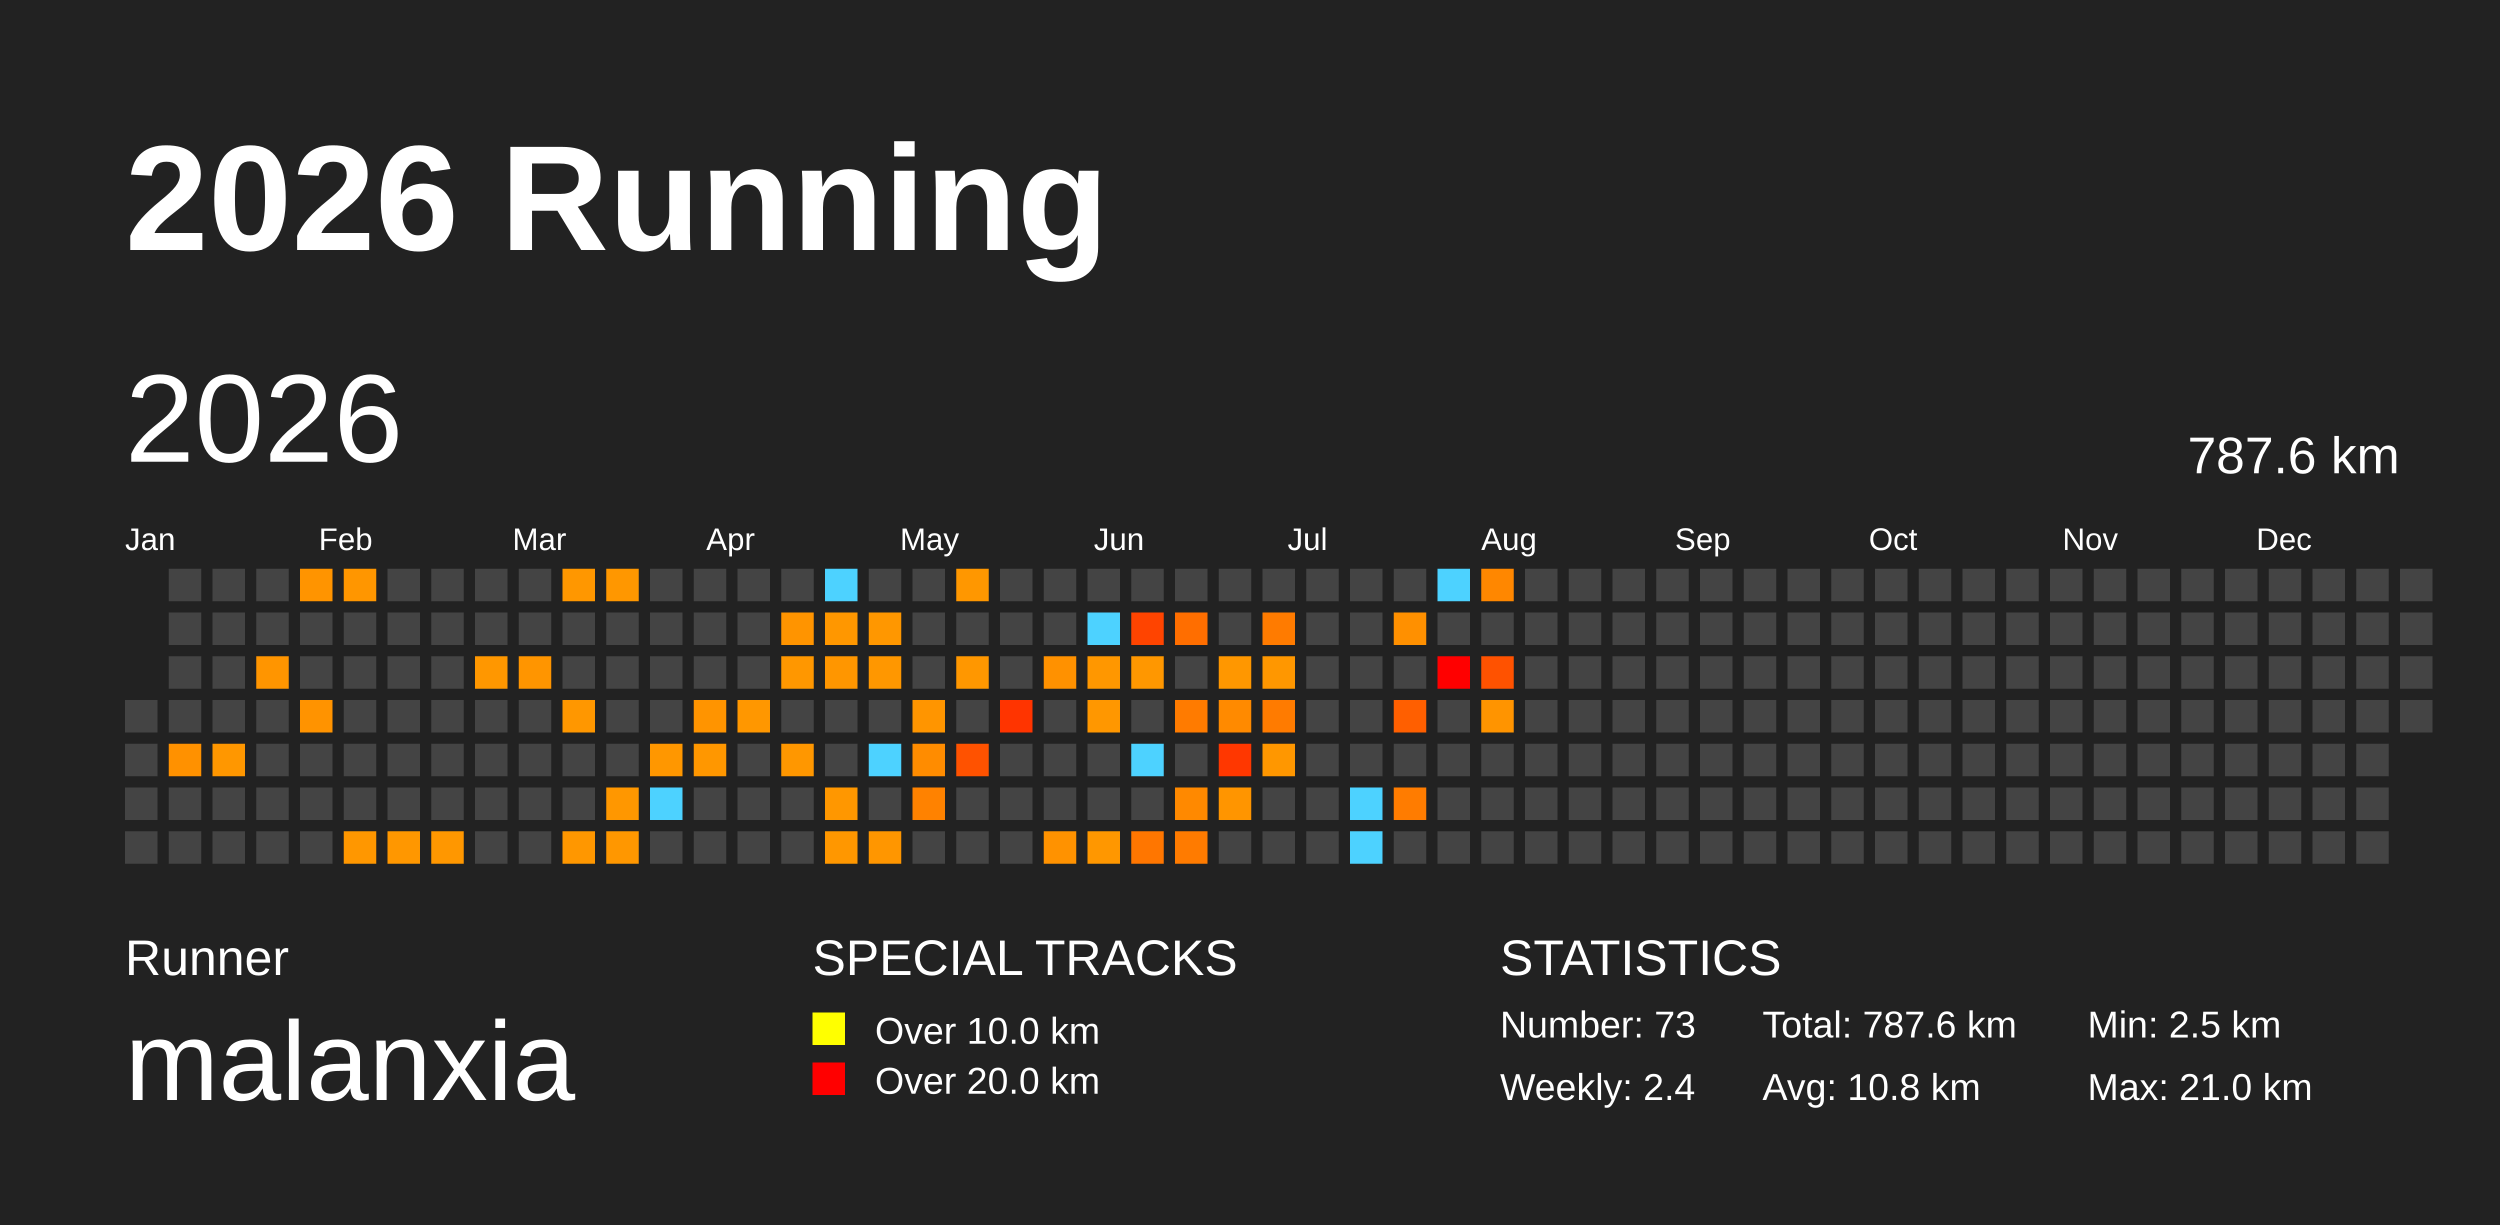
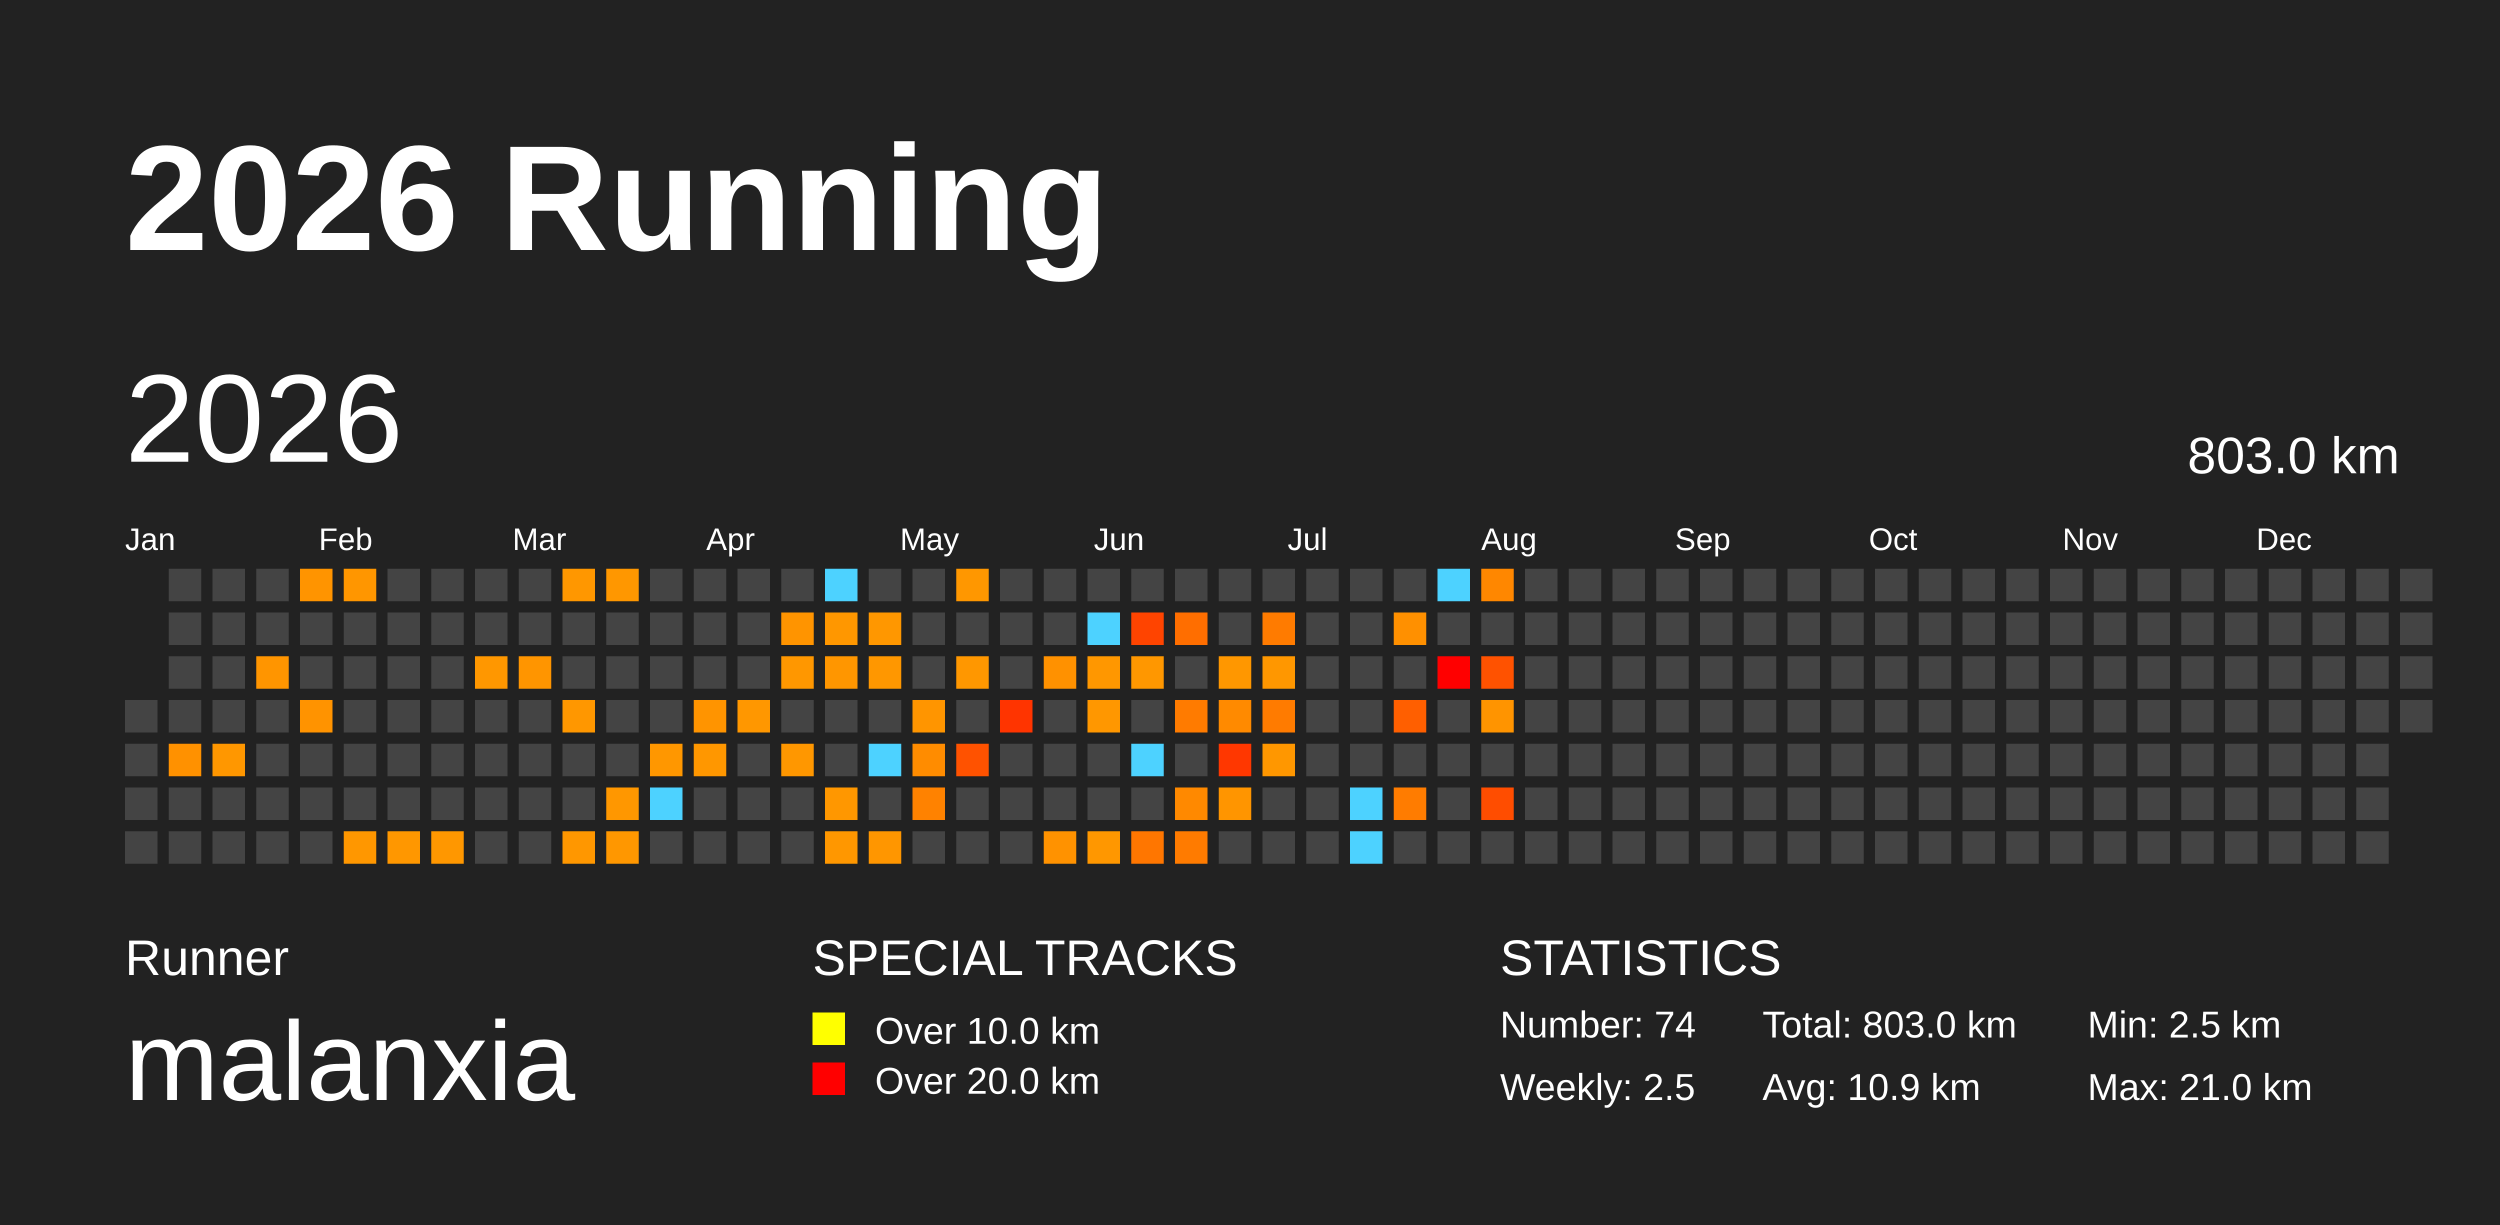
<svg xmlns="http://www.w3.org/2000/svg" baseProfile="full" height="98mm" version="1.1" viewBox="0,0,200,98" width="200mm">
  <defs />
  <rect fill="#222222" height="98" width="200" x="0" y="0" />
  <text fill="#FFFFFF" style="font-size:12px; font-family:Arial; font-weight:bold;" x="10" y="20">2026 Running</text>
  <text fill="#FFFFFF" style="font-size:4px; font-family:Arial" x="10" y="78">Runner</text>
  <text fill="#FFFFFF" style="font-size:9px; font-family:Arial" x="10" y="88">malanxia</text>
  <text fill="#FFFFFF" style="font-size:4px; font-family:Arial" x="65" y="78">SPECIAL TRACKS</text>
  <rect fill="yellow" height="2.6" width="2.6" x="65" y="81" />
  <text fill="#FFFFFF" style="font-size:3px; font-family:Arial" x="70" y="83.5">Over 10.0 km</text>
  <rect fill="red" height="2.6" width="2.6" x="65" y="85" />
  <text fill="#FFFFFF" style="font-size:3px; font-family:Arial" x="70" y="87.5">Over 20.0 km</text>
  <text fill="#FFFFFF" style="font-size:4px; font-family:Arial" x="120" y="78">STATISTICS</text>
-   <text fill="#FFFFFF" style="font-size:3px; font-family:Arial" x="120" y="83">Number: 73</text>
-   <text fill="#FFFFFF" style="font-size:3px; font-family:Arial" x="120" y="88">Weekly: 2.4</text>
-   <text fill="#FFFFFF" style="font-size:3px; font-family:Arial" x="141" y="83">Total: 787.6 km</text>
-   <text fill="#FFFFFF" style="font-size:3px; font-family:Arial" x="141" y="88">Avg: 10.8 km</text>
+   <text fill="#FFFFFF" style="font-size:3px; font-family:Arial" x="120" y="83">Number: 74</text>
+   <text fill="#FFFFFF" style="font-size:3px; font-family:Arial" x="120" y="88">Weekly: 2.5</text>
+   <text fill="#FFFFFF" style="font-size:3px; font-family:Arial" x="141" y="83">Total: 803.0 km</text>
+   <text fill="#FFFFFF" style="font-size:3px; font-family:Arial" x="141" y="88">Avg: 10.9 km</text>
  <text fill="#FFFFFF" style="font-size:3px; font-family:Arial" x="167" y="83">Min: 2.5 km</text>
  <text fill="#FFFFFF" style="font-size:3px; font-family:Arial" x="167" y="88">Max: 21.0 km</text>
  <text dominant-baseline="hanging" fill="#FFFFFF" style="font-size:10.0px; font-family:Arial;" x="10" y="30">2026</text>
-   <text dominant-baseline="hanging" fill="#FFFFFF" style="font-size:4.125px; font-family:Arial;" x="175" y="35">787.6 km</text>
+   <text dominant-baseline="hanging" fill="#FFFFFF" style="font-size:4.125px; font-family:Arial;" x="175" y="35">803.0 km</text>
  <text fill="#FFFFFF" style="font-size:2.5px; font-family:Arial" x="10.0" y="44">Jan</text>
  <text fill="#FFFFFF" style="font-size:2.5px; font-family:Arial" x="25.5" y="44">Feb</text>
  <text fill="#FFFFFF" style="font-size:2.5px; font-family:Arial" x="41.0" y="44">Mar</text>
  <text fill="#FFFFFF" style="font-size:2.5px; font-family:Arial" x="56.5" y="44">Apr</text>
  <text fill="#FFFFFF" style="font-size:2.5px; font-family:Arial" x="72.0" y="44">May</text>
  <text fill="#FFFFFF" style="font-size:2.5px; font-family:Arial" x="87.5" y="44">Jun</text>
  <text fill="#FFFFFF" style="font-size:2.5px; font-family:Arial" x="103.0" y="44">Jul</text>
  <text fill="#FFFFFF" style="font-size:2.5px; font-family:Arial" x="118.5" y="44">Aug</text>
  <text fill="#FFFFFF" style="font-size:2.5px; font-family:Arial" x="134.0" y="44">Sep</text>
  <text fill="#FFFFFF" style="font-size:2.5px; font-family:Arial" x="149.5" y="44">Oct</text>
  <text fill="#FFFFFF" style="font-size:2.5px; font-family:Arial" x="165.0" y="44">Nov</text>
  <text fill="#FFFFFF" style="font-size:2.5px; font-family:Arial" x="180.5" y="44">Dec</text>
  <rect fill="#444444" height="2.6" width="2.6" x="10.0" y="56.0" />
  <rect fill="#444444" height="2.6" width="2.6" x="10.0" y="59.5" />
  <rect fill="#444444" height="2.6" width="2.6" x="10.0" y="63.0" />
  <rect fill="#444444" height="2.6" width="2.6" x="10.0" y="66.5" />
  <rect fill="#444444" height="2.6" width="2.6" x="13.5" y="45.5" />
  <rect fill="#444444" height="2.6" width="2.6" x="13.5" y="49.0" />
  <rect fill="#444444" height="2.6" width="2.6" x="13.5" y="52.5" />
  <rect fill="#444444" height="2.6" width="2.6" x="13.5" y="56.0" />
  <rect fill="#ff9100" height="2.6" width="2.6" x="13.5" y="59.5" />
  <rect fill="#444444" height="2.6" width="2.6" x="13.5" y="63.0" />
  <rect fill="#444444" height="2.6" width="2.6" x="13.5" y="66.5" />
  <rect fill="#444444" height="2.6" width="2.6" x="17.0" y="45.5" />
  <rect fill="#444444" height="2.6" width="2.6" x="17.0" y="49.0" />
  <rect fill="#444444" height="2.6" width="2.6" x="17.0" y="52.5" />
  <rect fill="#444444" height="2.6" width="2.6" x="17.0" y="56.0" />
  <rect fill="#ff9700" height="2.6" width="2.6" x="17.0" y="59.5" />
  <rect fill="#444444" height="2.6" width="2.6" x="17.0" y="63.0" />
  <rect fill="#444444" height="2.6" width="2.6" x="17.0" y="66.5" />
  <rect fill="#444444" height="2.6" width="2.6" x="20.5" y="45.5" />
  <rect fill="#444444" height="2.6" width="2.6" x="20.5" y="49.0" />
  <rect fill="#ff9500" height="2.6" width="2.6" x="20.5" y="52.5" />
  <rect fill="#444444" height="2.6" width="2.6" x="20.5" y="56.0" />
  <rect fill="#444444" height="2.6" width="2.6" x="20.5" y="59.5" />
  <rect fill="#444444" height="2.6" width="2.6" x="20.5" y="63.0" />
  <rect fill="#444444" height="2.6" width="2.6" x="20.5" y="66.5" />
  <rect fill="#ff9400" height="2.6" width="2.6" x="24.0" y="45.5" />
  <rect fill="#444444" height="2.6" width="2.6" x="24.0" y="49.0" />
  <rect fill="#444444" height="2.6" width="2.6" x="24.0" y="52.5" />
  <rect fill="#ff9300" height="2.6" width="2.6" x="24.0" y="56.0" />
  <rect fill="#444444" height="2.6" width="2.6" x="24.0" y="59.5" />
  <rect fill="#444444" height="2.6" width="2.6" x="24.0" y="63.0" />
  <rect fill="#444444" height="2.6" width="2.6" x="24.0" y="66.5" />
  <rect fill="#ff9600" height="2.6" width="2.6" x="27.5" y="45.5" />
  <rect fill="#444444" height="2.6" width="2.6" x="27.5" y="49.0" />
  <rect fill="#444444" height="2.6" width="2.6" x="27.5" y="52.5" />
  <rect fill="#444444" height="2.6" width="2.6" x="27.5" y="56.0" />
  <rect fill="#444444" height="2.6" width="2.6" x="27.5" y="59.5" />
  <rect fill="#444444" height="2.6" width="2.6" x="27.5" y="63.0" />
  <rect fill="#ff9700" height="2.6" width="2.6" x="27.5" y="66.5" />
  <rect fill="#444444" height="2.6" width="2.6" x="31.0" y="45.5" />
  <rect fill="#444444" height="2.6" width="2.6" x="31.0" y="49.0" />
  <rect fill="#444444" height="2.6" width="2.6" x="31.0" y="52.5" />
  <rect fill="#444444" height="2.6" width="2.6" x="31.0" y="56.0" />
  <rect fill="#444444" height="2.6" width="2.6" x="31.0" y="59.5" />
  <rect fill="#444444" height="2.6" width="2.6" x="31.0" y="63.0" />
  <rect fill="#ff9700" height="2.6" width="2.6" x="31.0" y="66.5" />
  <rect fill="#444444" height="2.6" width="2.6" x="34.5" y="45.5" />
  <rect fill="#444444" height="2.6" width="2.6" x="34.5" y="49.0" />
  <rect fill="#444444" height="2.6" width="2.6" x="34.5" y="52.5" />
  <rect fill="#444444" height="2.6" width="2.6" x="34.5" y="56.0" />
  <rect fill="#444444" height="2.6" width="2.6" x="34.5" y="59.5" />
  <rect fill="#444444" height="2.6" width="2.6" x="34.5" y="63.0" />
  <rect fill="#ff9700" height="2.6" width="2.6" x="34.5" y="66.5" />
  <rect fill="#444444" height="2.6" width="2.6" x="38.0" y="45.5" />
  <rect fill="#444444" height="2.6" width="2.6" x="38.0" y="49.0" />
  <rect fill="#ff9700" height="2.6" width="2.6" x="38.0" y="52.5" />
  <rect fill="#444444" height="2.6" width="2.6" x="38.0" y="56.0" />
  <rect fill="#444444" height="2.6" width="2.6" x="38.0" y="59.5" />
  <rect fill="#444444" height="2.6" width="2.6" x="38.0" y="63.0" />
  <rect fill="#444444" height="2.6" width="2.6" x="38.0" y="66.5" />
  <rect fill="#444444" height="2.6" width="2.6" x="41.5" y="45.5" />
  <rect fill="#444444" height="2.6" width="2.6" x="41.5" y="49.0" />
  <rect fill="#ff9500" height="2.6" width="2.6" x="41.5" y="52.5" />
  <rect fill="#444444" height="2.6" width="2.6" x="41.5" y="56.0" />
  <rect fill="#444444" height="2.6" width="2.6" x="41.5" y="59.5" />
  <rect fill="#444444" height="2.6" width="2.6" x="41.5" y="63.0" />
  <rect fill="#444444" height="2.6" width="2.6" x="41.5" y="66.5" />
  <rect fill="#ff9700" height="2.6" width="2.6" x="45.0" y="45.5" />
  <rect fill="#444444" height="2.6" width="2.6" x="45.0" y="49.0" />
  <rect fill="#444444" height="2.6" width="2.6" x="45.0" y="52.5" />
  <rect fill="#ff9700" height="2.6" width="2.6" x="45.0" y="56.0" />
  <rect fill="#444444" height="2.6" width="2.6" x="45.0" y="59.5" />
  <rect fill="#444444" height="2.6" width="2.6" x="45.0" y="63.0" />
  <rect fill="#ff9700" height="2.6" width="2.6" x="45.0" y="66.5" />
  <rect fill="#ff9700" height="2.6" width="2.6" x="48.5" y="45.5" />
  <rect fill="#444444" height="2.6" width="2.6" x="48.5" y="49.0" />
  <rect fill="#444444" height="2.6" width="2.6" x="48.5" y="52.5" />
  <rect fill="#444444" height="2.6" width="2.6" x="48.5" y="56.0" />
  <rect fill="#444444" height="2.6" width="2.6" x="48.5" y="59.5" />
  <rect fill="#ff9700" height="2.6" width="2.6" x="48.5" y="63.0" />
  <rect fill="#ff9700" height="2.6" width="2.6" x="48.5" y="66.5" />
  <rect fill="#444444" height="2.6" width="2.6" x="52.0" y="45.5" />
  <rect fill="#444444" height="2.6" width="2.6" x="52.0" y="49.0" />
  <rect fill="#444444" height="2.6" width="2.6" x="52.0" y="52.5" />
  <rect fill="#444444" height="2.6" width="2.6" x="52.0" y="56.0" />
  <rect fill="#ff9700" height="2.6" width="2.6" x="52.0" y="59.5" />
  <rect fill="#4dd2ff" height="2.6" width="2.6" x="52.0" y="63.0" />
  <rect fill="#444444" height="2.6" width="2.6" x="52.0" y="66.5" />
  <rect fill="#444444" height="2.6" width="2.6" x="55.5" y="45.5" />
  <rect fill="#444444" height="2.6" width="2.6" x="55.5" y="49.0" />
  <rect fill="#444444" height="2.6" width="2.6" x="55.5" y="52.5" />
  <rect fill="#ff9400" height="2.6" width="2.6" x="55.5" y="56.0" />
  <rect fill="#ff9700" height="2.6" width="2.6" x="55.5" y="59.5" />
  <rect fill="#444444" height="2.6" width="2.6" x="55.5" y="63.0" />
  <rect fill="#444444" height="2.6" width="2.6" x="55.5" y="66.5" />
  <rect fill="#444444" height="2.6" width="2.6" x="59.0" y="45.5" />
  <rect fill="#444444" height="2.6" width="2.6" x="59.0" y="49.0" />
  <rect fill="#444444" height="2.6" width="2.6" x="59.0" y="52.5" />
  <rect fill="#ff9700" height="2.6" width="2.6" x="59.0" y="56.0" />
  <rect fill="#444444" height="2.6" width="2.6" x="59.0" y="59.5" />
  <rect fill="#444444" height="2.6" width="2.6" x="59.0" y="63.0" />
  <rect fill="#444444" height="2.6" width="2.6" x="59.0" y="66.5" />
  <rect fill="#444444" height="2.6" width="2.6" x="62.5" y="45.5" />
  <rect fill="#ff9400" height="2.6" width="2.6" x="62.5" y="49.0" />
  <rect fill="#ff9700" height="2.6" width="2.6" x="62.5" y="52.5" />
  <rect fill="#444444" height="2.6" width="2.6" x="62.5" y="56.0" />
  <rect fill="#ff9700" height="2.6" width="2.6" x="62.5" y="59.5" />
  <rect fill="#444444" height="2.6" width="2.6" x="62.5" y="63.0" />
  <rect fill="#444444" height="2.6" width="2.6" x="62.5" y="66.5" />
  <rect fill="#4dd2ff" height="2.6" width="2.6" x="66.0" y="45.5" />
  <rect fill="#ff9700" height="2.6" width="2.6" x="66.0" y="49.0" />
  <rect fill="#ff9600" height="2.6" width="2.6" x="66.0" y="52.5" />
  <rect fill="#444444" height="2.6" width="2.6" x="66.0" y="56.0" />
  <rect fill="#444444" height="2.6" width="2.6" x="66.0" y="59.5" />
  <rect fill="#ff9700" height="2.6" width="2.6" x="66.0" y="63.0" />
  <rect fill="#ff9700" height="2.6" width="2.6" x="66.0" y="66.5" />
  <rect fill="#444444" height="2.6" width="2.6" x="69.5" y="45.5" />
  <rect fill="#ff9700" height="2.6" width="2.6" x="69.5" y="49.0" />
  <rect fill="#ff9700" height="2.6" width="2.6" x="69.5" y="52.5" />
  <rect fill="#444444" height="2.6" width="2.6" x="69.5" y="56.0" />
  <rect fill="#4dd2ff" height="2.6" width="2.6" x="69.5" y="59.5" />
  <rect fill="#444444" height="2.6" width="2.6" x="69.5" y="63.0" />
  <rect fill="#ff9600" height="2.6" width="2.6" x="69.5" y="66.5" />
  <rect fill="#444444" height="2.6" width="2.6" x="73.0" y="45.5" />
  <rect fill="#444444" height="2.6" width="2.6" x="73.0" y="49.0" />
  <rect fill="#444444" height="2.6" width="2.6" x="73.0" y="52.5" />
  <rect fill="#ff9500" height="2.6" width="2.6" x="73.0" y="56.0" />
  <rect fill="#ff8c00" height="2.6" width="2.6" x="73.0" y="59.5" />
  <rect fill="#ff8200" height="2.6" width="2.6" x="73.0" y="63.0" />
  <rect fill="#444444" height="2.6" width="2.6" x="73.0" y="66.5" />
  <rect fill="#ff9700" height="2.6" width="2.6" x="76.5" y="45.5" />
  <rect fill="#444444" height="2.6" width="2.6" x="76.5" y="49.0" />
  <rect fill="#ff9700" height="2.6" width="2.6" x="76.5" y="52.5" />
  <rect fill="#444444" height="2.6" width="2.6" x="76.5" y="56.0" />
  <rect fill="#ff5200" height="2.6" width="2.6" x="76.5" y="59.5" />
  <rect fill="#444444" height="2.6" width="2.6" x="76.5" y="63.0" />
  <rect fill="#444444" height="2.6" width="2.6" x="76.5" y="66.5" />
  <rect fill="#444444" height="2.6" width="2.6" x="80.0" y="45.5" />
  <rect fill="#444444" height="2.6" width="2.6" x="80.0" y="49.0" />
  <rect fill="#444444" height="2.6" width="2.6" x="80.0" y="52.5" />
  <rect fill="#ff3400" height="2.6" width="2.6" x="80.0" y="56.0" />
  <rect fill="#444444" height="2.6" width="2.6" x="80.0" y="59.5" />
  <rect fill="#444444" height="2.6" width="2.6" x="80.0" y="63.0" />
  <rect fill="#444444" height="2.6" width="2.6" x="80.0" y="66.5" />
  <rect fill="#444444" height="2.6" width="2.6" x="83.5" y="45.5" />
  <rect fill="#444444" height="2.6" width="2.6" x="83.5" y="49.0" />
  <rect fill="#ff9100" height="2.6" width="2.6" x="83.5" y="52.5" />
  <rect fill="#444444" height="2.6" width="2.6" x="83.5" y="56.0" />
  <rect fill="#444444" height="2.6" width="2.6" x="83.5" y="59.5" />
  <rect fill="#444444" height="2.6" width="2.6" x="83.5" y="63.0" />
  <rect fill="#ff9200" height="2.6" width="2.6" x="83.5" y="66.5" />
  <rect fill="#444444" height="2.6" width="2.6" x="87.0" y="45.5" />
  <rect fill="#4dd2ff" height="2.6" width="2.6" x="87.0" y="49.0" />
  <rect fill="#ff9700" height="2.6" width="2.6" x="87.0" y="52.5" />
  <rect fill="#ff9700" height="2.6" width="2.6" x="87.0" y="56.0" />
  <rect fill="#444444" height="2.6" width="2.6" x="87.0" y="59.5" />
  <rect fill="#444444" height="2.6" width="2.6" x="87.0" y="63.0" />
  <rect fill="#ff9700" height="2.6" width="2.6" x="87.0" y="66.5" />
  <rect fill="#444444" height="2.6" width="2.6" x="90.5" y="45.5" />
  <rect fill="#ff4400" height="2.6" width="2.6" x="90.5" y="49.0" />
  <rect fill="#ff9700" height="2.6" width="2.6" x="90.5" y="52.5" />
  <rect fill="#444444" height="2.6" width="2.6" x="90.5" y="56.0" />
  <rect fill="#4dd2ff" height="2.6" width="2.6" x="90.5" y="59.5" />
  <rect fill="#444444" height="2.6" width="2.6" x="90.5" y="63.0" />
  <rect fill="#ff7600" height="2.6" width="2.6" x="90.5" y="66.5" />
  <rect fill="#444444" height="2.6" width="2.6" x="94.0" y="45.5" />
  <rect fill="#ff6e00" height="2.6" width="2.6" x="94.0" y="49.0" />
  <rect fill="#444444" height="2.6" width="2.6" x="94.0" y="52.5" />
  <rect fill="#ff7b00" height="2.6" width="2.6" x="94.0" y="56.0" />
  <rect fill="#444444" height="2.6" width="2.6" x="94.0" y="59.5" />
  <rect fill="#ff8900" height="2.6" width="2.6" x="94.0" y="63.0" />
  <rect fill="#ff7b00" height="2.6" width="2.6" x="94.0" y="66.5" />
  <rect fill="#444444" height="2.6" width="2.6" x="97.5" y="45.5" />
  <rect fill="#444444" height="2.6" width="2.6" x="97.5" y="49.0" />
  <rect fill="#ff9700" height="2.6" width="2.6" x="97.5" y="52.5" />
  <rect fill="#ff8a00" height="2.6" width="2.6" x="97.5" y="56.0" />
  <rect fill="#ff3700" height="2.6" width="2.6" x="97.5" y="59.5" />
  <rect fill="#ff9500" height="2.6" width="2.6" x="97.5" y="63.0" />
  <rect fill="#444444" height="2.6" width="2.6" x="97.5" y="66.5" />
  <rect fill="#444444" height="2.6" width="2.6" x="101.0" y="45.5" />
  <rect fill="#ff7b00" height="2.6" width="2.6" x="101.0" y="49.0" />
  <rect fill="#ff9700" height="2.6" width="2.6" x="101.0" y="52.5" />
  <rect fill="#ff7b00" height="2.6" width="2.6" x="101.0" y="56.0" />
  <rect fill="#ff9700" height="2.6" width="2.6" x="101.0" y="59.5" />
  <rect fill="#444444" height="2.6" width="2.6" x="101.0" y="63.0" />
  <rect fill="#444444" height="2.6" width="2.6" x="101.0" y="66.5" />
  <rect fill="#444444" height="2.6" width="2.6" x="104.5" y="45.5" />
  <rect fill="#444444" height="2.6" width="2.6" x="104.5" y="49.0" />
  <rect fill="#444444" height="2.6" width="2.6" x="104.5" y="52.5" />
  <rect fill="#444444" height="2.6" width="2.6" x="104.5" y="56.0" />
  <rect fill="#444444" height="2.6" width="2.6" x="104.5" y="59.5" />
  <rect fill="#444444" height="2.6" width="2.6" x="104.5" y="63.0" />
  <rect fill="#444444" height="2.6" width="2.6" x="104.5" y="66.5" />
  <rect fill="#444444" height="2.6" width="2.6" x="108.0" y="45.5" />
  <rect fill="#444444" height="2.6" width="2.6" x="108.0" y="49.0" />
  <rect fill="#444444" height="2.6" width="2.6" x="108.0" y="52.5" />
  <rect fill="#444444" height="2.6" width="2.6" x="108.0" y="56.0" />
  <rect fill="#444444" height="2.6" width="2.6" x="108.0" y="59.5" />
  <rect fill="#4dd2ff" height="2.6" width="2.6" x="108.0" y="63.0" />
  <rect fill="#4dd2ff" height="2.6" width="2.6" x="108.0" y="66.5" />
  <rect fill="#444444" height="2.6" width="2.6" x="111.5" y="45.5" />
  <rect fill="#ff9000" height="2.6" width="2.6" x="111.5" y="49.0" />
  <rect fill="#444444" height="2.6" width="2.6" x="111.5" y="52.5" />
  <rect fill="#ff5f00" height="2.6" width="2.6" x="111.5" y="56.0" />
  <rect fill="#444444" height="2.6" width="2.6" x="111.5" y="59.5" />
  <rect fill="#ff7c00" height="2.6" width="2.6" x="111.5" y="63.0" />
  <rect fill="#444444" height="2.6" width="2.6" x="111.5" y="66.5" />
  <rect fill="#4dd2ff" height="2.6" width="2.6" x="115.0" y="45.5" />
  <rect fill="#444444" height="2.6" width="2.6" x="115.0" y="49.0" />
  <rect fill="red" height="2.6" width="2.6" x="115.0" y="52.5" />
  <rect fill="#444444" height="2.6" width="2.6" x="115.0" y="56.0" />
  <rect fill="#444444" height="2.6" width="2.6" x="115.0" y="59.5" />
  <rect fill="#444444" height="2.6" width="2.6" x="115.0" y="63.0" />
  <rect fill="#444444" height="2.6" width="2.6" x="115.0" y="66.5" />
  <rect fill="#ff8700" height="2.6" width="2.6" x="118.5" y="45.5" />
  <rect fill="#444444" height="2.6" width="2.6" x="118.5" y="49.0" />
  <rect fill="#ff5200" height="2.6" width="2.6" x="118.5" y="52.5" />
  <rect fill="#ff9400" height="2.6" width="2.6" x="118.5" y="56.0" />
  <rect fill="#444444" height="2.6" width="2.6" x="118.5" y="59.5" />
-   <rect fill="#444444" height="2.6" width="2.6" x="118.5" y="63.0" />
+   <rect fill="#ff4d00" height="2.6" width="2.6" x="118.5" y="63.0" />
  <rect fill="#444444" height="2.6" width="2.6" x="118.5" y="66.5" />
  <rect fill="#444444" height="2.6" width="2.6" x="122.0" y="45.5" />
  <rect fill="#444444" height="2.6" width="2.6" x="122.0" y="49.0" />
  <rect fill="#444444" height="2.6" width="2.6" x="122.0" y="52.5" />
  <rect fill="#444444" height="2.6" width="2.6" x="122.0" y="56.0" />
  <rect fill="#444444" height="2.6" width="2.6" x="122.0" y="59.5" />
  <rect fill="#444444" height="2.6" width="2.6" x="122.0" y="63.0" />
  <rect fill="#444444" height="2.6" width="2.6" x="122.0" y="66.5" />
  <rect fill="#444444" height="2.6" width="2.6" x="125.5" y="45.5" />
  <rect fill="#444444" height="2.6" width="2.6" x="125.5" y="49.0" />
  <rect fill="#444444" height="2.6" width="2.6" x="125.5" y="52.5" />
  <rect fill="#444444" height="2.6" width="2.6" x="125.5" y="56.0" />
  <rect fill="#444444" height="2.6" width="2.6" x="125.5" y="59.5" />
  <rect fill="#444444" height="2.6" width="2.6" x="125.5" y="63.0" />
  <rect fill="#444444" height="2.6" width="2.6" x="125.5" y="66.5" />
  <rect fill="#444444" height="2.6" width="2.6" x="129.0" y="45.5" />
  <rect fill="#444444" height="2.6" width="2.6" x="129.0" y="49.0" />
  <rect fill="#444444" height="2.6" width="2.6" x="129.0" y="52.5" />
  <rect fill="#444444" height="2.6" width="2.6" x="129.0" y="56.0" />
  <rect fill="#444444" height="2.6" width="2.6" x="129.0" y="59.5" />
  <rect fill="#444444" height="2.6" width="2.6" x="129.0" y="63.0" />
  <rect fill="#444444" height="2.6" width="2.6" x="129.0" y="66.5" />
  <rect fill="#444444" height="2.6" width="2.6" x="132.5" y="45.5" />
  <rect fill="#444444" height="2.6" width="2.6" x="132.5" y="49.0" />
  <rect fill="#444444" height="2.6" width="2.6" x="132.5" y="52.5" />
  <rect fill="#444444" height="2.6" width="2.6" x="132.5" y="56.0" />
  <rect fill="#444444" height="2.6" width="2.6" x="132.5" y="59.5" />
  <rect fill="#444444" height="2.6" width="2.6" x="132.5" y="63.0" />
  <rect fill="#444444" height="2.6" width="2.6" x="132.5" y="66.5" />
  <rect fill="#444444" height="2.6" width="2.6" x="136.0" y="45.5" />
  <rect fill="#444444" height="2.6" width="2.6" x="136.0" y="49.0" />
  <rect fill="#444444" height="2.6" width="2.6" x="136.0" y="52.5" />
  <rect fill="#444444" height="2.6" width="2.6" x="136.0" y="56.0" />
  <rect fill="#444444" height="2.6" width="2.6" x="136.0" y="59.5" />
  <rect fill="#444444" height="2.6" width="2.6" x="136.0" y="63.0" />
  <rect fill="#444444" height="2.6" width="2.6" x="136.0" y="66.5" />
  <rect fill="#444444" height="2.6" width="2.6" x="139.5" y="45.5" />
  <rect fill="#444444" height="2.6" width="2.6" x="139.5" y="49.0" />
  <rect fill="#444444" height="2.6" width="2.6" x="139.5" y="52.5" />
  <rect fill="#444444" height="2.6" width="2.6" x="139.5" y="56.0" />
  <rect fill="#444444" height="2.6" width="2.6" x="139.5" y="59.5" />
  <rect fill="#444444" height="2.6" width="2.6" x="139.5" y="63.0" />
  <rect fill="#444444" height="2.6" width="2.6" x="139.5" y="66.5" />
  <rect fill="#444444" height="2.6" width="2.6" x="143.0" y="45.5" />
  <rect fill="#444444" height="2.6" width="2.6" x="143.0" y="49.0" />
  <rect fill="#444444" height="2.6" width="2.6" x="143.0" y="52.5" />
  <rect fill="#444444" height="2.6" width="2.6" x="143.0" y="56.0" />
  <rect fill="#444444" height="2.6" width="2.6" x="143.0" y="59.5" />
  <rect fill="#444444" height="2.6" width="2.6" x="143.0" y="63.0" />
  <rect fill="#444444" height="2.6" width="2.6" x="143.0" y="66.5" />
  <rect fill="#444444" height="2.6" width="2.6" x="146.5" y="45.5" />
  <rect fill="#444444" height="2.6" width="2.6" x="146.5" y="49.0" />
  <rect fill="#444444" height="2.6" width="2.6" x="146.5" y="52.5" />
  <rect fill="#444444" height="2.6" width="2.6" x="146.5" y="56.0" />
  <rect fill="#444444" height="2.6" width="2.6" x="146.5" y="59.5" />
  <rect fill="#444444" height="2.6" width="2.6" x="146.5" y="63.0" />
  <rect fill="#444444" height="2.6" width="2.6" x="146.5" y="66.5" />
  <rect fill="#444444" height="2.6" width="2.6" x="150.0" y="45.5" />
  <rect fill="#444444" height="2.6" width="2.6" x="150.0" y="49.0" />
  <rect fill="#444444" height="2.6" width="2.6" x="150.0" y="52.5" />
  <rect fill="#444444" height="2.6" width="2.6" x="150.0" y="56.0" />
  <rect fill="#444444" height="2.6" width="2.6" x="150.0" y="59.5" />
  <rect fill="#444444" height="2.6" width="2.6" x="150.0" y="63.0" />
  <rect fill="#444444" height="2.6" width="2.6" x="150.0" y="66.5" />
  <rect fill="#444444" height="2.6" width="2.6" x="153.5" y="45.5" />
  <rect fill="#444444" height="2.6" width="2.6" x="153.5" y="49.0" />
  <rect fill="#444444" height="2.6" width="2.6" x="153.5" y="52.5" />
  <rect fill="#444444" height="2.6" width="2.6" x="153.5" y="56.0" />
  <rect fill="#444444" height="2.6" width="2.6" x="153.5" y="59.5" />
  <rect fill="#444444" height="2.6" width="2.6" x="153.5" y="63.0" />
  <rect fill="#444444" height="2.6" width="2.6" x="153.5" y="66.5" />
  <rect fill="#444444" height="2.6" width="2.6" x="157.0" y="45.5" />
  <rect fill="#444444" height="2.6" width="2.6" x="157.0" y="49.0" />
  <rect fill="#444444" height="2.6" width="2.6" x="157.0" y="52.5" />
  <rect fill="#444444" height="2.6" width="2.6" x="157.0" y="56.0" />
  <rect fill="#444444" height="2.6" width="2.6" x="157.0" y="59.5" />
  <rect fill="#444444" height="2.6" width="2.6" x="157.0" y="63.0" />
  <rect fill="#444444" height="2.6" width="2.6" x="157.0" y="66.5" />
  <rect fill="#444444" height="2.6" width="2.6" x="160.5" y="45.5" />
  <rect fill="#444444" height="2.6" width="2.6" x="160.5" y="49.0" />
  <rect fill="#444444" height="2.6" width="2.6" x="160.5" y="52.5" />
  <rect fill="#444444" height="2.6" width="2.6" x="160.5" y="56.0" />
  <rect fill="#444444" height="2.6" width="2.6" x="160.5" y="59.5" />
  <rect fill="#444444" height="2.6" width="2.6" x="160.5" y="63.0" />
  <rect fill="#444444" height="2.6" width="2.6" x="160.5" y="66.5" />
  <rect fill="#444444" height="2.6" width="2.6" x="164.0" y="45.5" />
  <rect fill="#444444" height="2.6" width="2.6" x="164.0" y="49.0" />
  <rect fill="#444444" height="2.6" width="2.6" x="164.0" y="52.5" />
  <rect fill="#444444" height="2.6" width="2.6" x="164.0" y="56.0" />
  <rect fill="#444444" height="2.6" width="2.6" x="164.0" y="59.5" />
  <rect fill="#444444" height="2.6" width="2.6" x="164.0" y="63.0" />
  <rect fill="#444444" height="2.6" width="2.6" x="164.0" y="66.5" />
  <rect fill="#444444" height="2.6" width="2.6" x="167.5" y="45.5" />
  <rect fill="#444444" height="2.6" width="2.6" x="167.5" y="49.0" />
  <rect fill="#444444" height="2.6" width="2.6" x="167.5" y="52.5" />
  <rect fill="#444444" height="2.6" width="2.6" x="167.5" y="56.0" />
  <rect fill="#444444" height="2.6" width="2.6" x="167.5" y="59.5" />
  <rect fill="#444444" height="2.6" width="2.6" x="167.5" y="63.0" />
  <rect fill="#444444" height="2.6" width="2.6" x="167.5" y="66.5" />
  <rect fill="#444444" height="2.6" width="2.6" x="171.0" y="45.5" />
  <rect fill="#444444" height="2.6" width="2.6" x="171.0" y="49.0" />
  <rect fill="#444444" height="2.6" width="2.6" x="171.0" y="52.5" />
  <rect fill="#444444" height="2.6" width="2.6" x="171.0" y="56.0" />
  <rect fill="#444444" height="2.6" width="2.6" x="171.0" y="59.5" />
  <rect fill="#444444" height="2.6" width="2.6" x="171.0" y="63.0" />
  <rect fill="#444444" height="2.6" width="2.6" x="171.0" y="66.5" />
  <rect fill="#444444" height="2.6" width="2.6" x="174.5" y="45.5" />
  <rect fill="#444444" height="2.6" width="2.6" x="174.5" y="49.0" />
  <rect fill="#444444" height="2.6" width="2.6" x="174.5" y="52.5" />
  <rect fill="#444444" height="2.6" width="2.6" x="174.5" y="56.0" />
  <rect fill="#444444" height="2.6" width="2.6" x="174.5" y="59.5" />
  <rect fill="#444444" height="2.6" width="2.6" x="174.5" y="63.0" />
  <rect fill="#444444" height="2.6" width="2.6" x="174.5" y="66.5" />
  <rect fill="#444444" height="2.6" width="2.6" x="178.0" y="45.5" />
  <rect fill="#444444" height="2.6" width="2.6" x="178.0" y="49.0" />
  <rect fill="#444444" height="2.6" width="2.6" x="178.0" y="52.5" />
  <rect fill="#444444" height="2.6" width="2.6" x="178.0" y="56.0" />
  <rect fill="#444444" height="2.6" width="2.6" x="178.0" y="59.5" />
  <rect fill="#444444" height="2.6" width="2.6" x="178.0" y="63.0" />
  <rect fill="#444444" height="2.6" width="2.6" x="178.0" y="66.5" />
  <rect fill="#444444" height="2.6" width="2.6" x="181.5" y="45.5" />
  <rect fill="#444444" height="2.6" width="2.6" x="181.5" y="49.0" />
  <rect fill="#444444" height="2.6" width="2.6" x="181.5" y="52.5" />
  <rect fill="#444444" height="2.6" width="2.6" x="181.5" y="56.0" />
  <rect fill="#444444" height="2.6" width="2.6" x="181.5" y="59.5" />
  <rect fill="#444444" height="2.6" width="2.6" x="181.5" y="63.0" />
  <rect fill="#444444" height="2.6" width="2.6" x="181.5" y="66.5" />
  <rect fill="#444444" height="2.6" width="2.6" x="185.0" y="45.5" />
  <rect fill="#444444" height="2.6" width="2.6" x="185.0" y="49.0" />
  <rect fill="#444444" height="2.6" width="2.6" x="185.0" y="52.5" />
  <rect fill="#444444" height="2.6" width="2.6" x="185.0" y="56.0" />
  <rect fill="#444444" height="2.6" width="2.6" x="185.0" y="59.5" />
  <rect fill="#444444" height="2.6" width="2.6" x="185.0" y="63.0" />
  <rect fill="#444444" height="2.6" width="2.6" x="185.0" y="66.5" />
  <rect fill="#444444" height="2.6" width="2.6" x="188.5" y="45.5" />
  <rect fill="#444444" height="2.6" width="2.6" x="188.5" y="49.0" />
  <rect fill="#444444" height="2.6" width="2.6" x="188.5" y="52.5" />
  <rect fill="#444444" height="2.6" width="2.6" x="188.5" y="56.0" />
  <rect fill="#444444" height="2.6" width="2.6" x="188.5" y="59.5" />
  <rect fill="#444444" height="2.6" width="2.6" x="188.5" y="63.0" />
  <rect fill="#444444" height="2.6" width="2.6" x="188.5" y="66.5" />
  <rect fill="#444444" height="2.6" width="2.6" x="192.0" y="45.5" />
  <rect fill="#444444" height="2.6" width="2.6" x="192.0" y="49.0" />
  <rect fill="#444444" height="2.6" width="2.6" x="192.0" y="52.5" />
  <rect fill="#444444" height="2.6" width="2.6" x="192.0" y="56.0" />
</svg>
